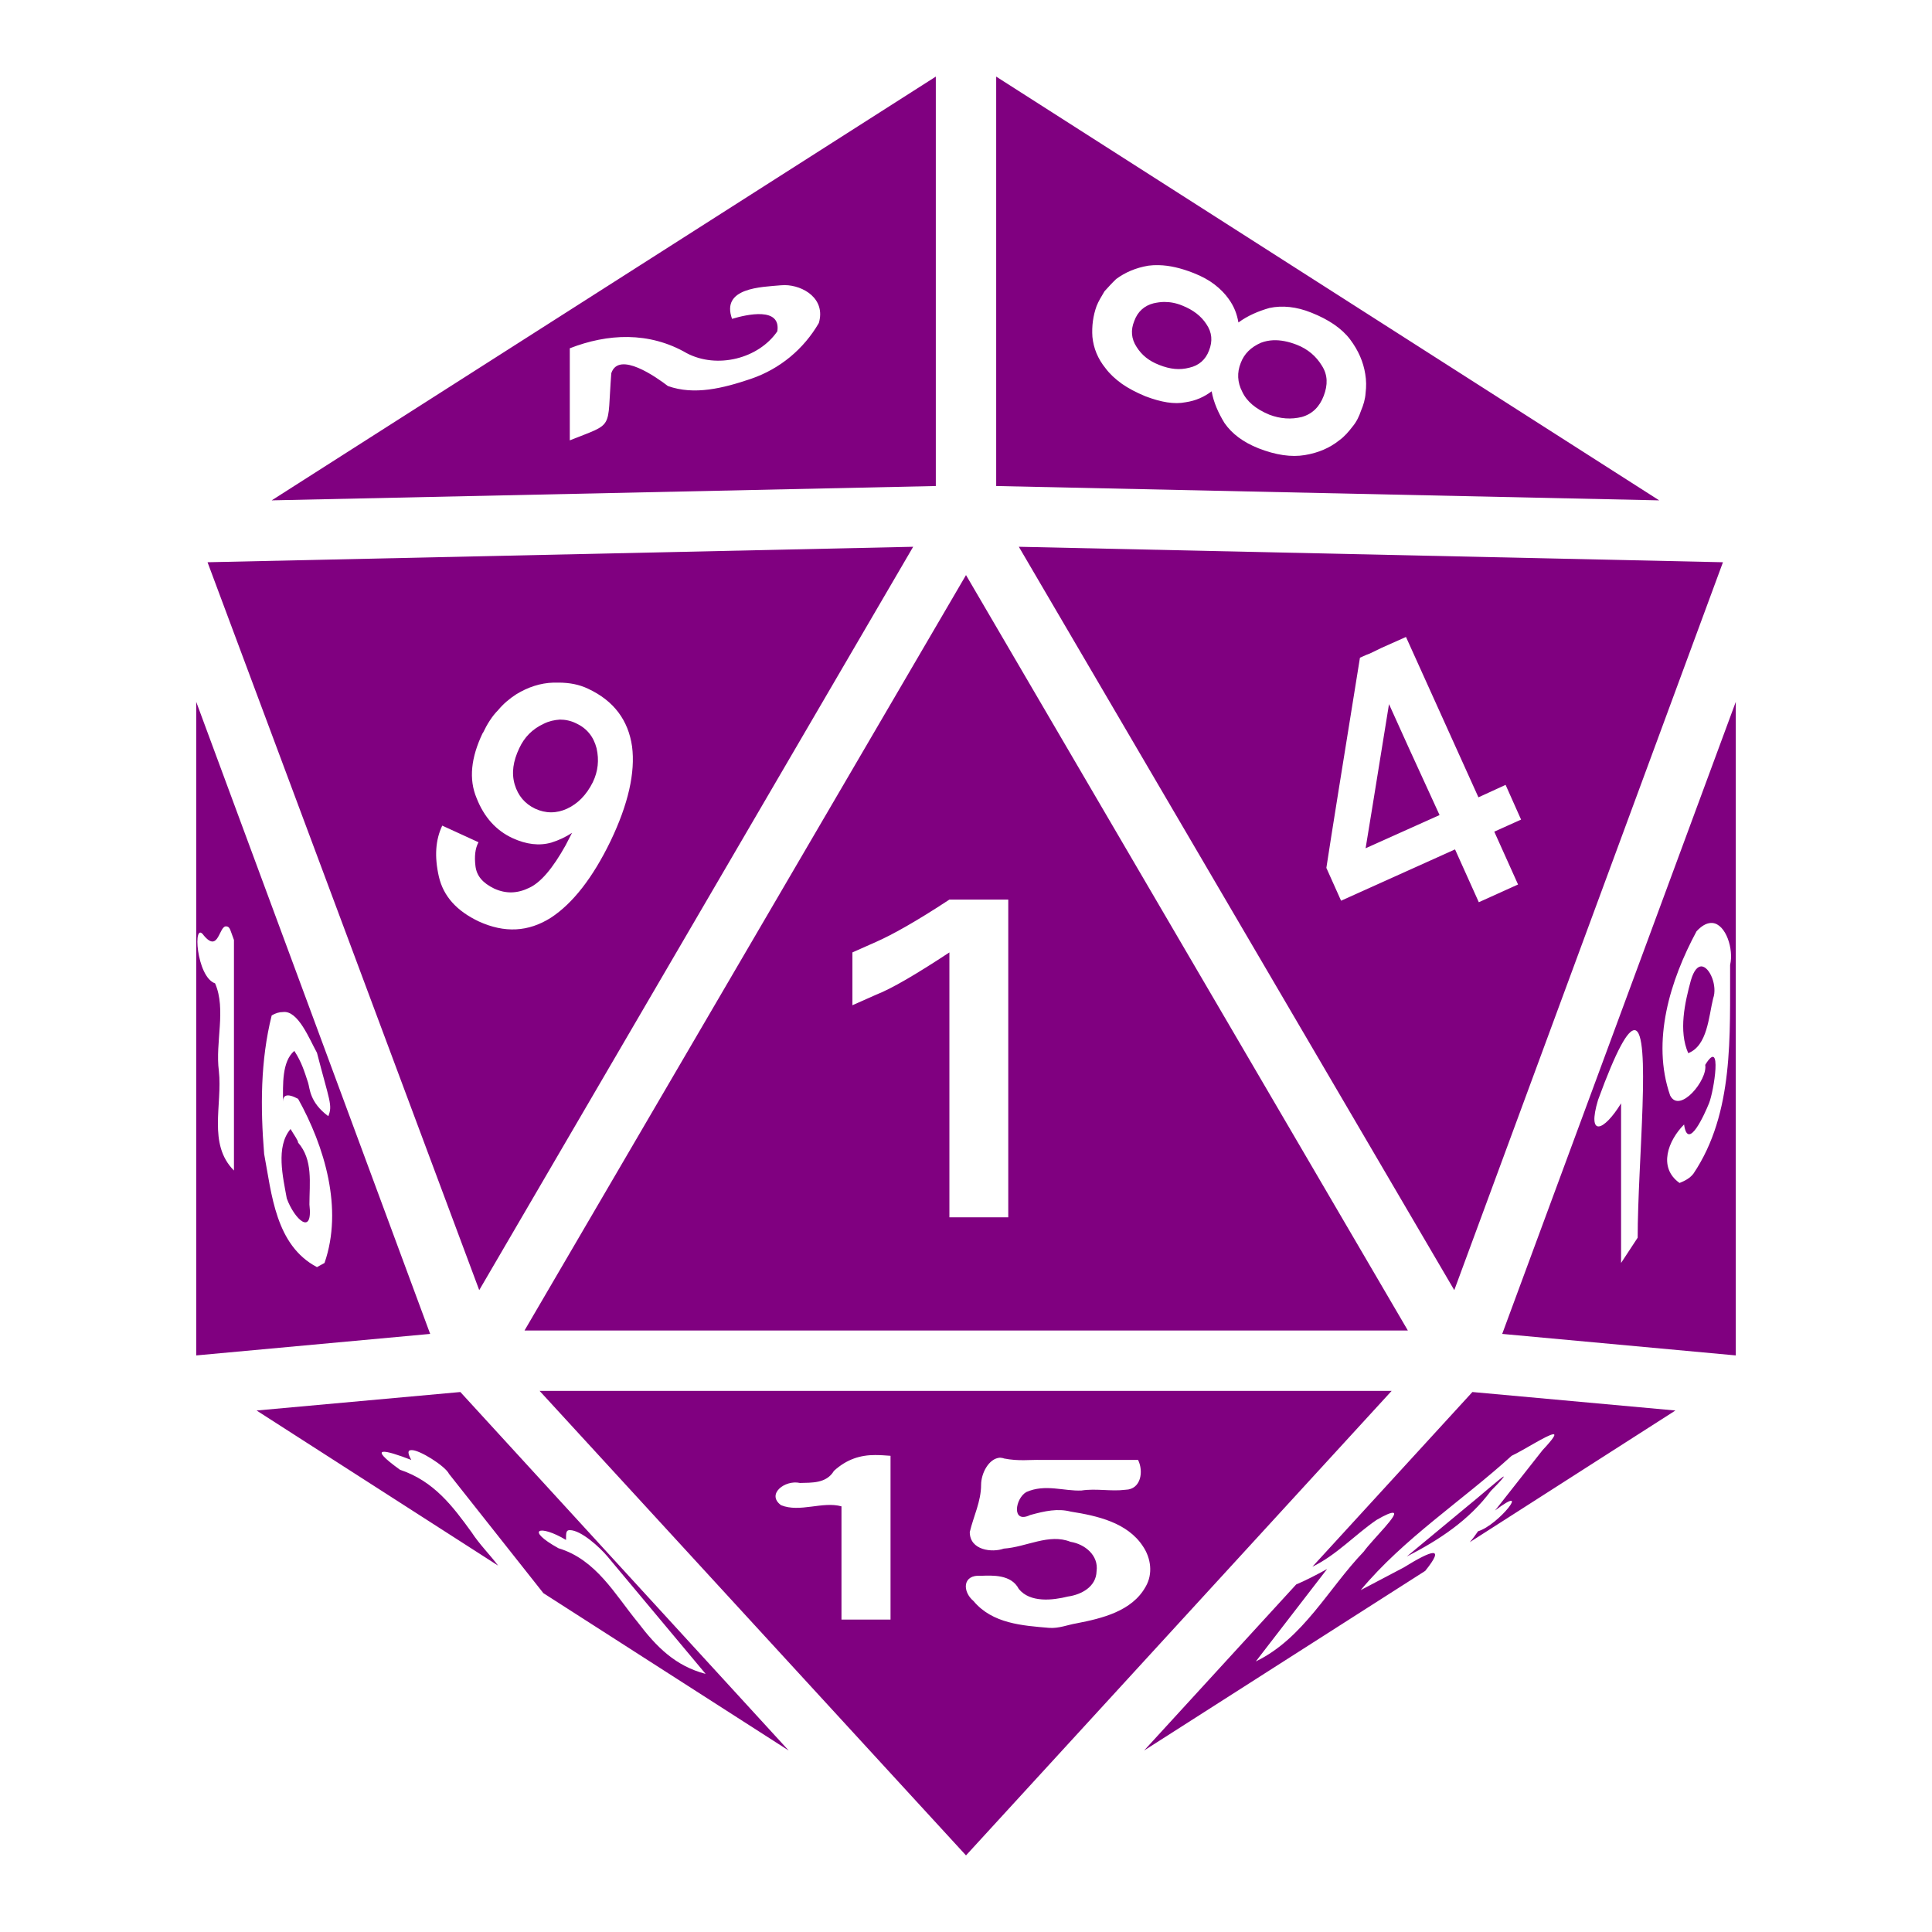
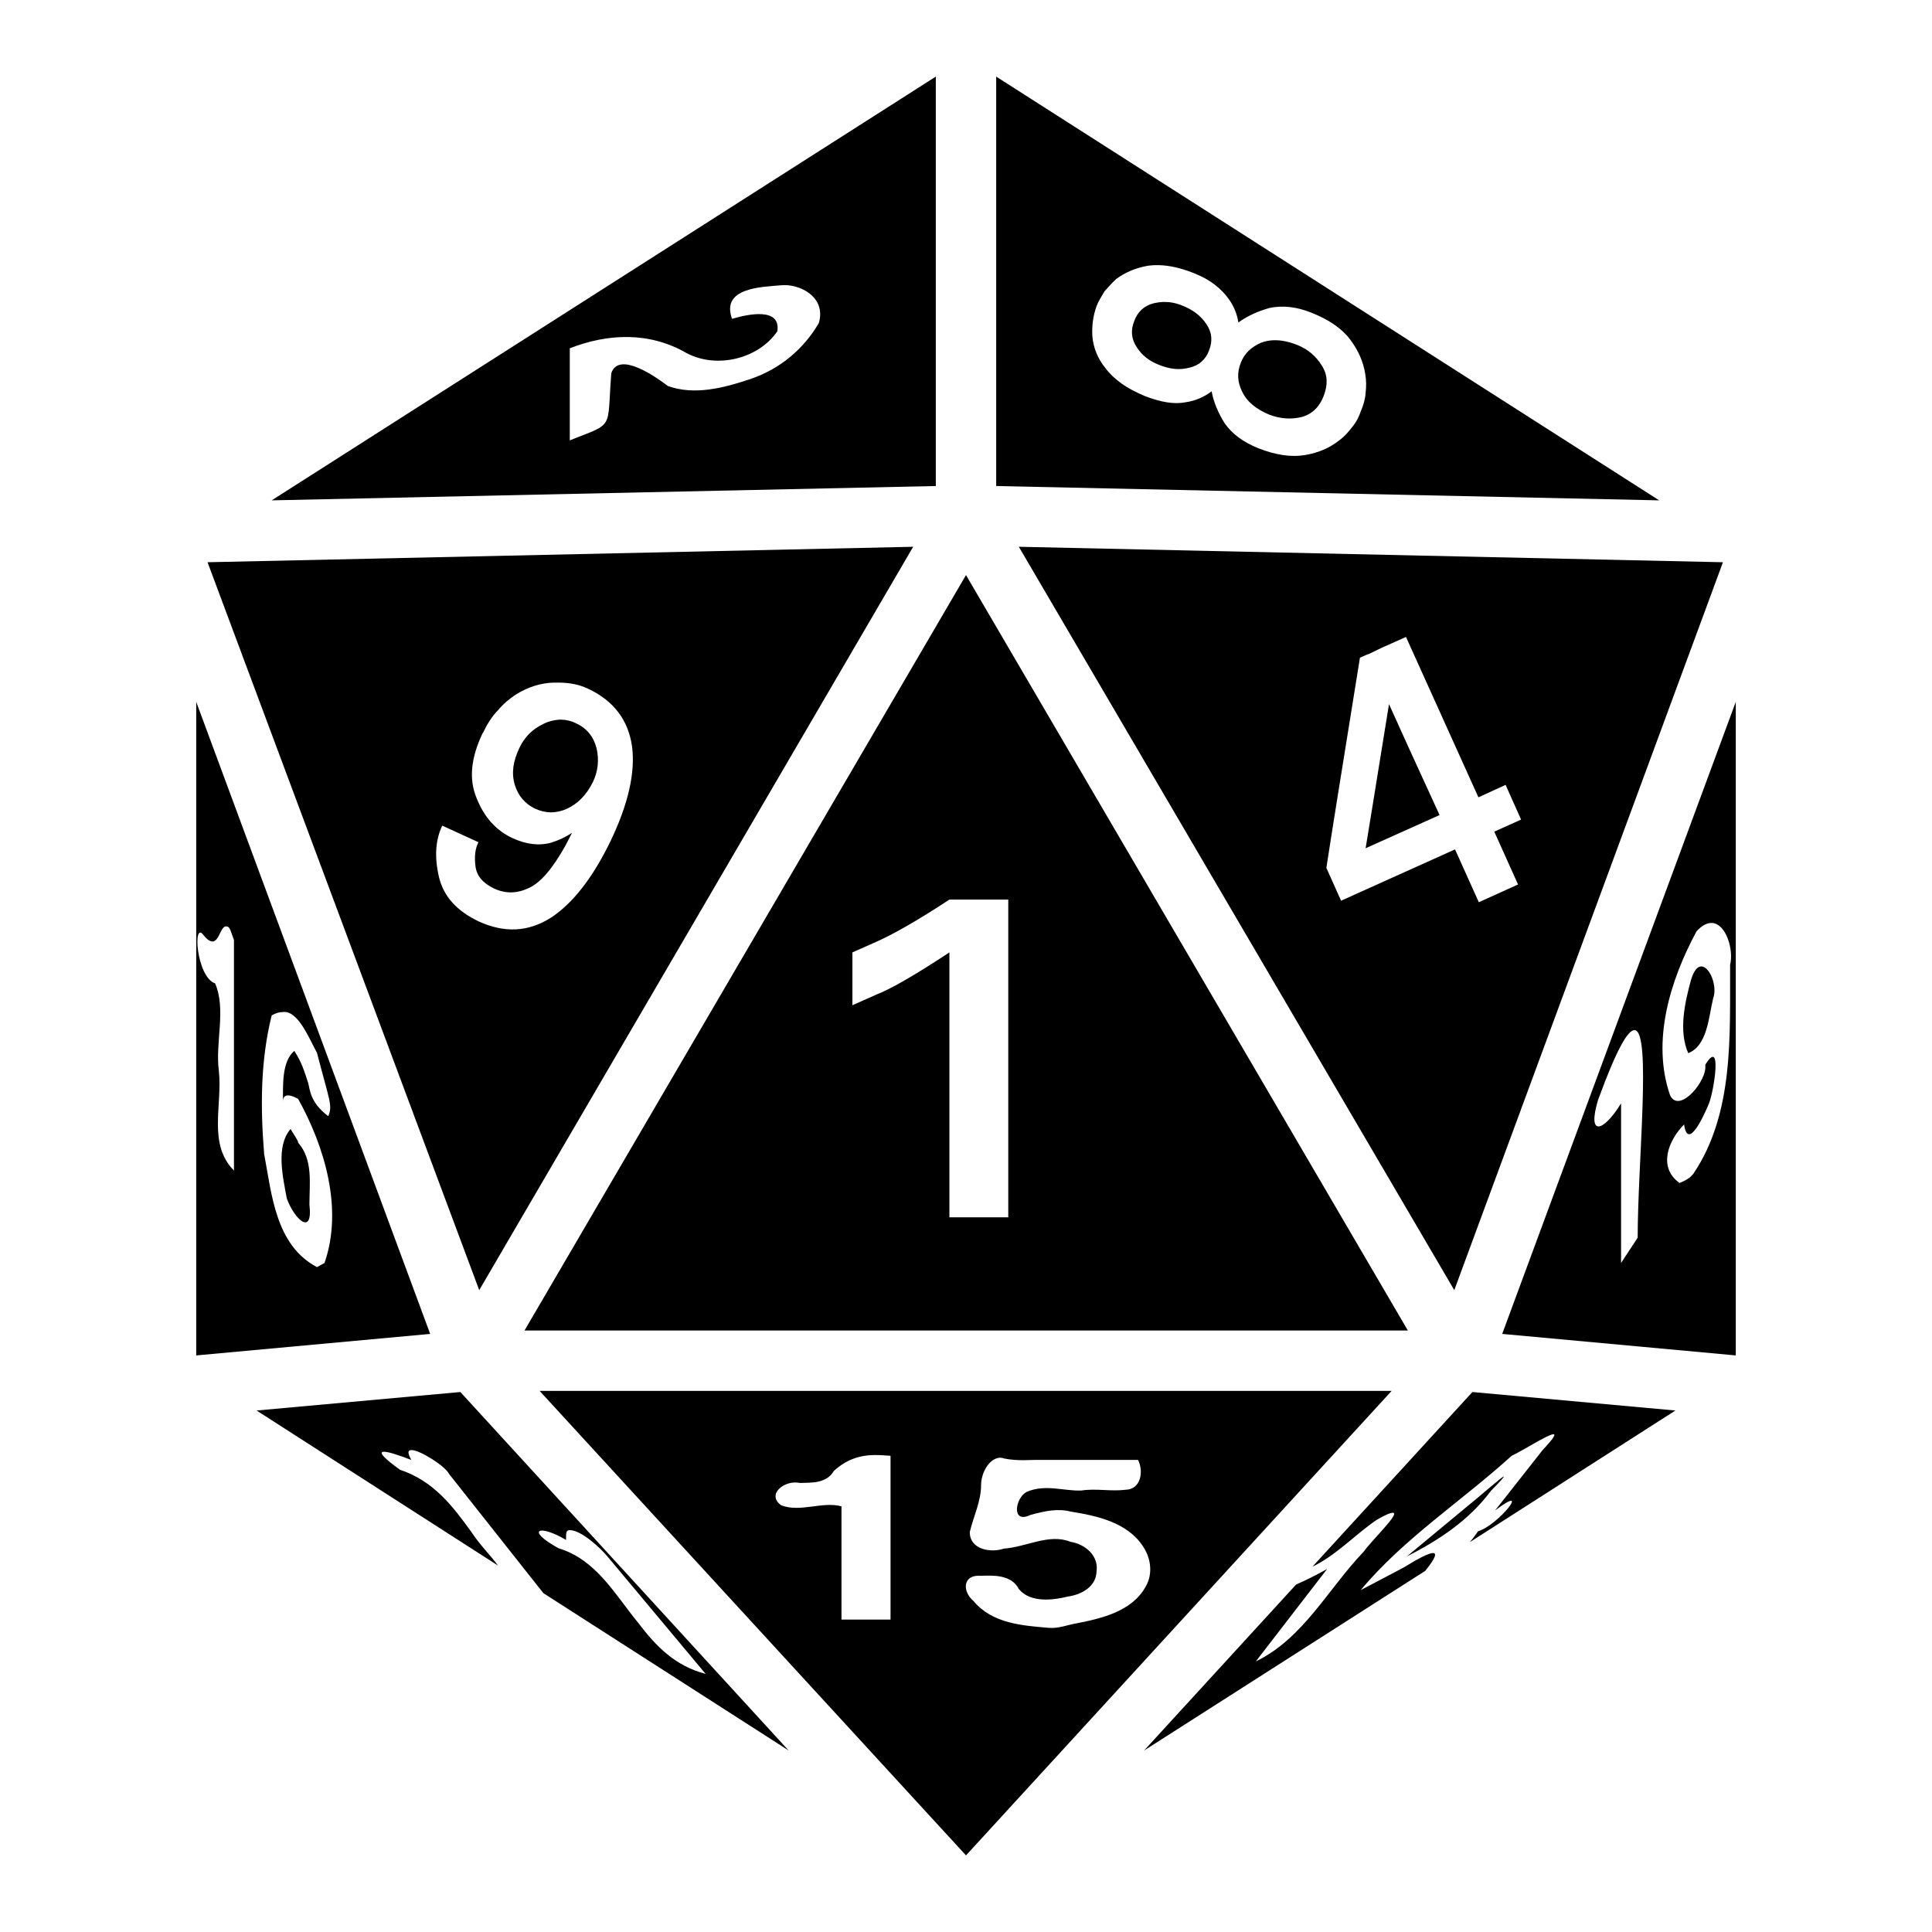
<svg xmlns="http://www.w3.org/2000/svg" width="800px" height="800px" viewBox="0 0 512 512">
-   <path fill="purple" d="M248 20.3L72 132.6l176-3.8V20.3zm16 0v108.5l175.7 3.8L264 20.3zm43.1 49.97c2.8.06 5.8.75 9.2 2.08 2.3.91 4.1 1.91 5.6 3.07 1.5 1.15 2.8 2.5 3.7 3.79 1.5 2.06 2.2 4.04 2.6 6.25 2.4-1.77 5.2-2.98 8.2-3.84 3.4-.73 7.2-.35 11.1 1.23 4.6 1.82 8.1 4.19 10.3 7.11 2.2 2.93 3.5 5.97 4 9.13.3 1.71.3 3.41.1 5.01-.1 1.7-.6 3.3-1.2 4.7-.5 1.5-1.2 3-2.3 4.3-1 1.3-2.1 2.6-3.5 3.6-2.5 2-5.5 3.3-9.1 3.9-3.6.6-7.7 0-12.3-1.8-4-1.6-7-3.8-9-6.7-1.6-2.6-2.9-5.5-3.4-8.4-2 1.5-4.2 2.5-6.9 2.9-3 .6-6.5 0-10.7-1.6-2.4-1-4.5-2.1-6.2-3.3-1.8-1.3-3.2-2.61-4.3-4.08-2.1-2.58-3.2-5.37-3.5-8.35-.2-2.9.2-5.65 1.1-8.15.5-1.29 1.3-2.57 2.1-3.92 1-1.1 2-2.21 3.1-3.26 2.4-1.77 5.2-2.97 8.5-3.53.9-.12 1.8-.17 2.8-.14zM208 75.56c4.8.05 10.9 3.57 9 10.04-4 6.9-10.3 12.17-18 14.8-7.4 2.5-15 4.4-22 1.9-3-2.3-13-9.4-15-3.4-1.2 15.3 1 13-11 17.8V92.3c10-3.9 21-4.5 31 1.3 8 4.2 19 1.5 24-5.8 1-6.5-8-4.5-12-3.3-3-8.3 7.8-8.43 13-8.9.3-.03.6-.04 1-.04zm100.5 4.46c-.9.01-1.8.14-2.8.36-2.4.61-4.2 2.17-5.1 4.67-1 2.42-.8 4.74.6 6.88 1.4 2.22 3.3 3.73 6 4.78 2.9 1.15 5.4 1.41 8 .73 2.5-.56 4.3-2.12 5.2-4.54 1-2.5.8-4.82-.7-7.01-1.4-2.14-3.5-3.77-6.4-4.92-1.6-.66-3.2-.96-4.8-.95zm28.9 10.15c-1.1.05-2.2.27-3.2.65-2.7 1.17-4.5 2.96-5.4 5.39-1 2.5-.9 5.09.4 7.59 1.2 2.6 3.6 4.6 7.2 6.1 2.9 1.1 5.8 1.3 8.6.6 2.8-.8 4.7-2.7 5.8-5.6 1.1-2.9 1.1-5.53-.5-8.01-1.5-2.47-3.7-4.37-6.6-5.51-2.3-.9-4.4-1.29-6.3-1.21zM242 144.9L55 149l72 192.9 115-197zm28 0l115.4 197L456.6 149 270 144.9zm-14 7.5L139 352.6h234.1L256 152.4zm116.6 16.4l19.2 42.5 7.2-3.3 4.1 9.2-7.1 3.2 6.3 14-10.4 4.7-6.3-14-30.2 13.6-3.9-8.7c1.4-9.2 4.4-27.8 8.9-55.7l1.8-.8.8-.3 3.1-1.5 6.5-2.9zm-225.9 12.1h1.3c2.9 0 5.5.5 7.8 1.6 6.9 3.2 10.7 8.4 11.7 15.3.9 6.9-1 15.3-5.7 25.1-4.7 9.7-10 16.5-15.8 20.3-6 3.8-12.3 4.1-19.1 1-5.9-2.8-9.4-6.7-10.6-11.9-1.2-5.3-.9-9.7.9-13.5l9.6 4.4c-.9 1.7-1.1 3.8-.8 6.3.3 2.6 1.9 4.5 5 6 3.1 1.4 6.1 1.3 9.2-.2 3.1-1.4 6.3-5.2 9.7-11.3.5-1 1.1-2.1 1.7-3.3-1.8 1.2-3.6 2-5.5 2.6-3.2.9-6.6.5-10.3-1.2-4.3-2-7.5-5.5-9.5-10.6-2.1-5-1.5-10.7 1.6-17.2l.1-.1c1.1-2.3 2.4-4.4 4-6 1.4-1.7 3.1-3.1 4.8-4.2 3.1-1.9 6.4-3 9.9-3.1zM52 186v173.2l62-5.7L52 186zm408 0l-61.9 167.5 61.9 5.7V186zm-91.9.6c-1.6 9.7-3.6 22.5-6.2 38.2l19.6-8.8-8.2-17.9-5.2-11.5zm-219.7 4.1c-1.5.1-2.9.4-4.3 1.1-3 1.4-5.1 3.5-6.5 6.5-1.6 3.4-2.1 6.5-1.2 9.6.9 3 2.7 5.1 5.4 6.4 2.8 1.3 5.7 1.3 8.5 0s5.1-3.6 6.8-7c1.4-2.9 1.7-5.9 1-9-.8-3.1-2.6-5.3-5.4-6.6-1.4-.7-2.9-1-4.3-1zm103.2 47.7h15.6v84.2h-15.6v-70.2c-8.8 5.8-15.3 9.6-19.4 11.2l-6.3 2.8v-14l6.3-2.8c4.1-1.8 10.6-5.4 19.4-11.2zm201.7 6.2h.5c3.6.3 5.7 7 4.7 11.1-.1 18.6 1.1 39.2-9.7 55.3-.9 1.2-2.2 1.9-3.7 2.5-5.8-4.1-3-11.3 1.2-15.5 1 7.3 5.5-2.9 6.6-5.6 1.3-3.2 3.6-17.7-1-10.2.7 4-6.8 13.1-9.3 8.1-5-14.4 0-30.5 7-43.5 1.3-1.4 2.5-2.1 3.7-2.2zm-393.3.9c1 .1 1 1 2 3.6v61.1c-7-7-3-17.4-4-26.4-1-7.6 2-16.3-1-23.2-5-1.7-6-17-3-12.7 4 4.8 4-2.7 6-2.4zm390.9 10.6c-1 0-2 1-2.8 3.7-1.6 5.9-3.3 13.4-.7 19.3 5.1-2 5.4-9.6 6.6-14.5 1.2-3.3-.9-8.4-3.1-8.5zM75 268.2c4-.5 7 7.2 9 10.8 3.28 12.7 4.21 13.9 3 16.8-5-3.7-4.87-7.4-5.36-8.9-1-3-1.64-5.3-3.64-8.4-3.34 2.8-3 9.1-3 13.4 0-1.6 1-2.3 4-.7 7 12.6 12 29.1 7 43.5l-2 1.1c-11-5.8-12-19.4-14-30-1-12.3-1-24.7 2-36.7 1-.6 2-.9 3-.9zm358.2 4.8c4.5.3.8 35.2.8 55l-4.4 6.7v-42.3c-4.6 7.5-9.1 9.1-6.1-.9 4.9-13.4 7.9-18.6 9.7-18.5zM77 299.2c-4 4.7-2 12.8-1 18.4 2 5.5 7 10.2 6 1.6 0-5.7 1-11.8-3-16.4 0-.6-1-1.9-2-3.6zm66 69.4l113 123.1 112.8-123.1H143zm-21 .3l-54 4.9 64 41.1c-2-2.7-5-5.7-7-8.8-5-6.9-10-13.6-19-16.6-9-6.5-4-5.3 3-2.6-1-1.8-1-2.6 0-2.6 2-.2 9 4.2 10 6.3l25 31.6 65 41.7-87-95zm268.2 0l-42.4 46.3c6.4-3.1 11.3-8.5 17-12.4 2.4-1.4 3.7-1.9 4.3-1.9 2.1 0-5.4 7.1-7.7 10.3-9.4 9.8-16 23-28.6 29.1l18.9-24.5c-2.3 1.3-6 3.2-8.2 4.1l-40.3 44 74.5-47.6c5.4-6.7 1.9-5.6-5.7-.9l-11.4 6c11.4-13.7 26.8-23.6 40-35.6 3.2-1.5 9.5-5.6 11-5.7.8-.1.2 1-2.8 4.2l-12.6 16c10-7.6.9 3.9-4.5 5.5-.7 1-1.4 2-2.2 2.9l54.5-34.9-53.8-4.9zm-158.3 16.7c1.4 0 2.7.1 4.1.2v43.4h-13v-30c-5-1.4-11 1.7-16-.3-4-2.9 1-6.8 5-5.9 3-.1 7 .2 9-3.2 3.4-3.1 7-4.2 10.9-4.2zm33.1.7s1 .1 1 .2c4 .8 7 .3 10 .4h25.6c1.5 3 .8 7.8-3.3 7.9-3.9.5-7.8-.4-11.7.2-4.7.2-9.6-1.8-14.6.4-3 1.7-4 8.5 1 6.1 4-1.1 7.3-1.8 10.8-.9 7 1.1 15 2.9 19.1 9.2 2.1 3.1 2.7 7.3.7 10.7-3.6 6.5-11.6 8.4-18.3 9.7-2.4.4-4.7 1.4-7.3 1.2-7-.6-15-1.1-20-7.1-3-2.5-3-7.1 2-6.7 3-.1 8-.4 10 3.5 3 3.7 9 3 13 2 3.6-.5 7.5-2.6 7.6-6.7.6-4.2-3.1-7.2-6.9-7.8-5.7-2.3-11.7 1.4-17.7 1.8-3 1.1-9 .5-9-4.4 1-4.2 3-8.1 3-12.5 0-3 2-7 5-7.2zm133.5 5c-.2-.2-7 5.8-9.9 8.1l-15.8 13.1c8.6-4.4 16.5-9.6 22.3-17.4 2.6-2.6 3.5-3.7 3.4-3.8zM151 405.5c3 0 8 4.6 10 7l26 31.1c-8-2.1-13-7.1-18-13.7-6-7.3-11-16.6-21-19.6-9-5-5-6.4 2-2.2 0-1.9 0-2.6 1-2.6z" />
+   <path fill="black" d="M248 20.3L72 132.6l176-3.8V20.3zm16 0v108.5l175.7 3.8L264 20.3zm43.1 49.97c2.8.06 5.8.75 9.2 2.08 2.3.91 4.1 1.91 5.6 3.07 1.5 1.15 2.8 2.5 3.7 3.79 1.5 2.06 2.2 4.04 2.6 6.25 2.4-1.77 5.2-2.98 8.2-3.84 3.4-.73 7.2-.35 11.1 1.23 4.6 1.82 8.1 4.19 10.3 7.11 2.2 2.93 3.5 5.97 4 9.13.3 1.71.3 3.41.1 5.01-.1 1.7-.6 3.3-1.2 4.7-.5 1.5-1.2 3-2.3 4.3-1 1.3-2.1 2.6-3.5 3.6-2.5 2-5.5 3.3-9.1 3.9-3.6.6-7.7 0-12.3-1.8-4-1.6-7-3.8-9-6.7-1.6-2.6-2.9-5.5-3.4-8.4-2 1.5-4.2 2.5-6.9 2.9-3 .6-6.5 0-10.7-1.6-2.4-1-4.5-2.1-6.2-3.3-1.8-1.3-3.2-2.61-4.3-4.08-2.1-2.58-3.2-5.37-3.5-8.35-.2-2.9.2-5.65 1.1-8.15.5-1.29 1.3-2.57 2.1-3.92 1-1.1 2-2.21 3.1-3.26 2.4-1.77 5.2-2.97 8.5-3.53.9-.12 1.8-.17 2.8-.14zM208 75.56c4.8.05 10.9 3.57 9 10.04-4 6.9-10.3 12.17-18 14.8-7.4 2.5-15 4.4-22 1.9-3-2.3-13-9.4-15-3.4-1.2 15.3 1 13-11 17.8V92.3c10-3.9 21-4.5 31 1.3 8 4.2 19 1.5 24-5.8 1-6.5-8-4.5-12-3.3-3-8.3 7.8-8.43 13-8.9.3-.03.6-.04 1-.04zm100.5 4.46c-.9.01-1.8.14-2.8.36-2.4.61-4.2 2.17-5.1 4.67-1 2.42-.8 4.74.6 6.88 1.4 2.22 3.3 3.73 6 4.78 2.9 1.15 5.4 1.41 8 .73 2.5-.56 4.3-2.12 5.2-4.54 1-2.5.8-4.82-.7-7.01-1.4-2.14-3.5-3.77-6.4-4.92-1.6-.66-3.2-.96-4.8-.95zm28.9 10.15c-1.1.05-2.2.27-3.2.65-2.7 1.17-4.5 2.96-5.4 5.39-1 2.5-.9 5.09.4 7.59 1.2 2.6 3.6 4.6 7.2 6.1 2.9 1.1 5.8 1.3 8.6.6 2.8-.8 4.7-2.7 5.8-5.6 1.1-2.9 1.1-5.53-.5-8.01-1.5-2.47-3.7-4.37-6.6-5.51-2.3-.9-4.4-1.29-6.3-1.21zM242 144.9L55 149l72 192.9 115-197zm28 0l115.4 197L456.6 149 270 144.9zm-14 7.5L139 352.6h234.1L256 152.4zm116.6 16.4l19.2 42.5 7.2-3.3 4.1 9.2-7.1 3.2 6.3 14-10.4 4.7-6.3-14-30.2 13.6-3.9-8.7c1.4-9.2 4.4-27.8 8.9-55.7l1.8-.8.8-.3 3.1-1.5 6.5-2.9zm-225.9 12.1h1.3c2.9 0 5.5.5 7.8 1.6 6.9 3.2 10.7 8.4 11.7 15.3.9 6.9-1 15.3-5.7 25.1-4.7 9.7-10 16.5-15.8 20.3-6 3.8-12.3 4.1-19.1 1-5.9-2.8-9.4-6.7-10.6-11.9-1.2-5.3-.9-9.7.9-13.5l9.6 4.4c-.9 1.7-1.1 3.8-.8 6.3.3 2.6 1.9 4.5 5 6 3.1 1.4 6.1 1.3 9.2-.2 3.1-1.4 6.3-5.2 9.7-11.3.5-1 1.1-2.1 1.7-3.3-1.8 1.2-3.6 2-5.5 2.6-3.2.9-6.6.5-10.3-1.2-4.3-2-7.5-5.5-9.5-10.6-2.1-5-1.5-10.7 1.6-17.2l.1-.1c1.1-2.3 2.4-4.4 4-6 1.4-1.7 3.1-3.1 4.8-4.2 3.1-1.9 6.4-3 9.9-3.1zM52 186v173.2l62-5.7L52 186zm408 0l-61.9 167.5 61.9 5.7V186zm-91.9.6c-1.6 9.7-3.6 22.5-6.2 38.2l19.6-8.8-8.2-17.9-5.2-11.5zm-219.7 4.1c-1.5.1-2.9.4-4.3 1.1-3 1.4-5.1 3.5-6.5 6.5-1.6 3.4-2.1 6.5-1.2 9.6.9 3 2.7 5.1 5.4 6.4 2.8 1.3 5.7 1.3 8.5 0s5.1-3.6 6.8-7c1.4-2.9 1.7-5.9 1-9-.8-3.1-2.6-5.3-5.4-6.6-1.4-.7-2.9-1-4.3-1zm103.2 47.7h15.6v84.2h-15.6v-70.2c-8.8 5.8-15.3 9.6-19.4 11.2l-6.3 2.8v-14l6.3-2.8c4.1-1.8 10.6-5.4 19.4-11.2zm201.7 6.2h.5c3.6.3 5.7 7 4.7 11.1-.1 18.6 1.1 39.2-9.7 55.3-.9 1.2-2.2 1.9-3.7 2.5-5.8-4.1-3-11.3 1.2-15.5 1 7.3 5.5-2.9 6.6-5.6 1.3-3.2 3.6-17.7-1-10.2.7 4-6.8 13.1-9.3 8.1-5-14.4 0-30.5 7-43.5 1.3-1.4 2.5-2.1 3.7-2.2zm-393.3.9c1 .1 1 1 2 3.6v61.1c-7-7-3-17.4-4-26.4-1-7.6 2-16.3-1-23.2-5-1.7-6-17-3-12.7 4 4.8 4-2.7 6-2.4zm390.9 10.6c-1 0-2 1-2.8 3.7-1.6 5.9-3.3 13.4-.7 19.3 5.1-2 5.4-9.6 6.6-14.5 1.2-3.3-.9-8.4-3.1-8.5zM75 268.2c4-.5 7 7.2 9 10.8 3.28 12.7 4.21 13.9 3 16.8-5-3.7-4.87-7.4-5.36-8.9-1-3-1.64-5.3-3.64-8.4-3.34 2.8-3 9.1-3 13.4 0-1.6 1-2.3 4-.7 7 12.6 12 29.1 7 43.5l-2 1.1c-11-5.8-12-19.4-14-30-1-12.3-1-24.7 2-36.7 1-.6 2-.9 3-.9zm358.2 4.8c4.5.3.8 35.2.8 55l-4.4 6.7v-42.3c-4.6 7.5-9.1 9.1-6.1-.9 4.9-13.4 7.9-18.6 9.7-18.5zM77 299.2c-4 4.7-2 12.8-1 18.4 2 5.5 7 10.2 6 1.6 0-5.7 1-11.8-3-16.4 0-.6-1-1.9-2-3.6zm66 69.4l113 123.1 112.8-123.1H143zm-21 .3l-54 4.9 64 41.1c-2-2.7-5-5.7-7-8.8-5-6.9-10-13.6-19-16.6-9-6.5-4-5.3 3-2.6-1-1.8-1-2.6 0-2.6 2-.2 9 4.2 10 6.3l25 31.6 65 41.7-87-95zm268.2 0l-42.4 46.3c6.4-3.1 11.3-8.5 17-12.4 2.4-1.4 3.7-1.9 4.3-1.9 2.1 0-5.4 7.1-7.7 10.3-9.4 9.8-16 23-28.6 29.1l18.9-24.5c-2.3 1.3-6 3.2-8.2 4.1l-40.3 44 74.5-47.6c5.4-6.7 1.9-5.6-5.7-.9l-11.4 6c11.4-13.7 26.8-23.6 40-35.6 3.2-1.5 9.5-5.6 11-5.7.8-.1.2 1-2.8 4.2l-12.6 16c10-7.6.9 3.9-4.5 5.5-.7 1-1.4 2-2.2 2.9l54.5-34.9-53.8-4.9zm-158.3 16.7c1.4 0 2.7.1 4.1.2v43.4h-13v-30c-5-1.4-11 1.7-16-.3-4-2.9 1-6.8 5-5.9 3-.1 7 .2 9-3.2 3.4-3.1 7-4.2 10.9-4.2zm33.1.7s1 .1 1 .2c4 .8 7 .3 10 .4h25.6c1.5 3 .8 7.8-3.3 7.9-3.9.5-7.8-.4-11.7.2-4.7.2-9.6-1.8-14.6.4-3 1.7-4 8.5 1 6.1 4-1.1 7.3-1.8 10.8-.9 7 1.1 15 2.9 19.1 9.2 2.1 3.1 2.7 7.3.7 10.7-3.6 6.5-11.6 8.4-18.3 9.7-2.4.4-4.7 1.4-7.3 1.2-7-.6-15-1.1-20-7.1-3-2.5-3-7.1 2-6.7 3-.1 8-.4 10 3.5 3 3.7 9 3 13 2 3.6-.5 7.5-2.6 7.6-6.7.6-4.2-3.1-7.2-6.9-7.8-5.7-2.3-11.7 1.4-17.7 1.8-3 1.1-9 .5-9-4.4 1-4.2 3-8.1 3-12.5 0-3 2-7 5-7.2zm133.5 5c-.2-.2-7 5.8-9.9 8.1l-15.8 13.1c8.6-4.4 16.5-9.6 22.3-17.4 2.6-2.6 3.5-3.7 3.4-3.8zM151 405.5c3 0 8 4.6 10 7l26 31.1c-8-2.1-13-7.1-18-13.7-6-7.3-11-16.6-21-19.6-9-5-5-6.4 2-2.2 0-1.9 0-2.6 1-2.6z" />
</svg>
